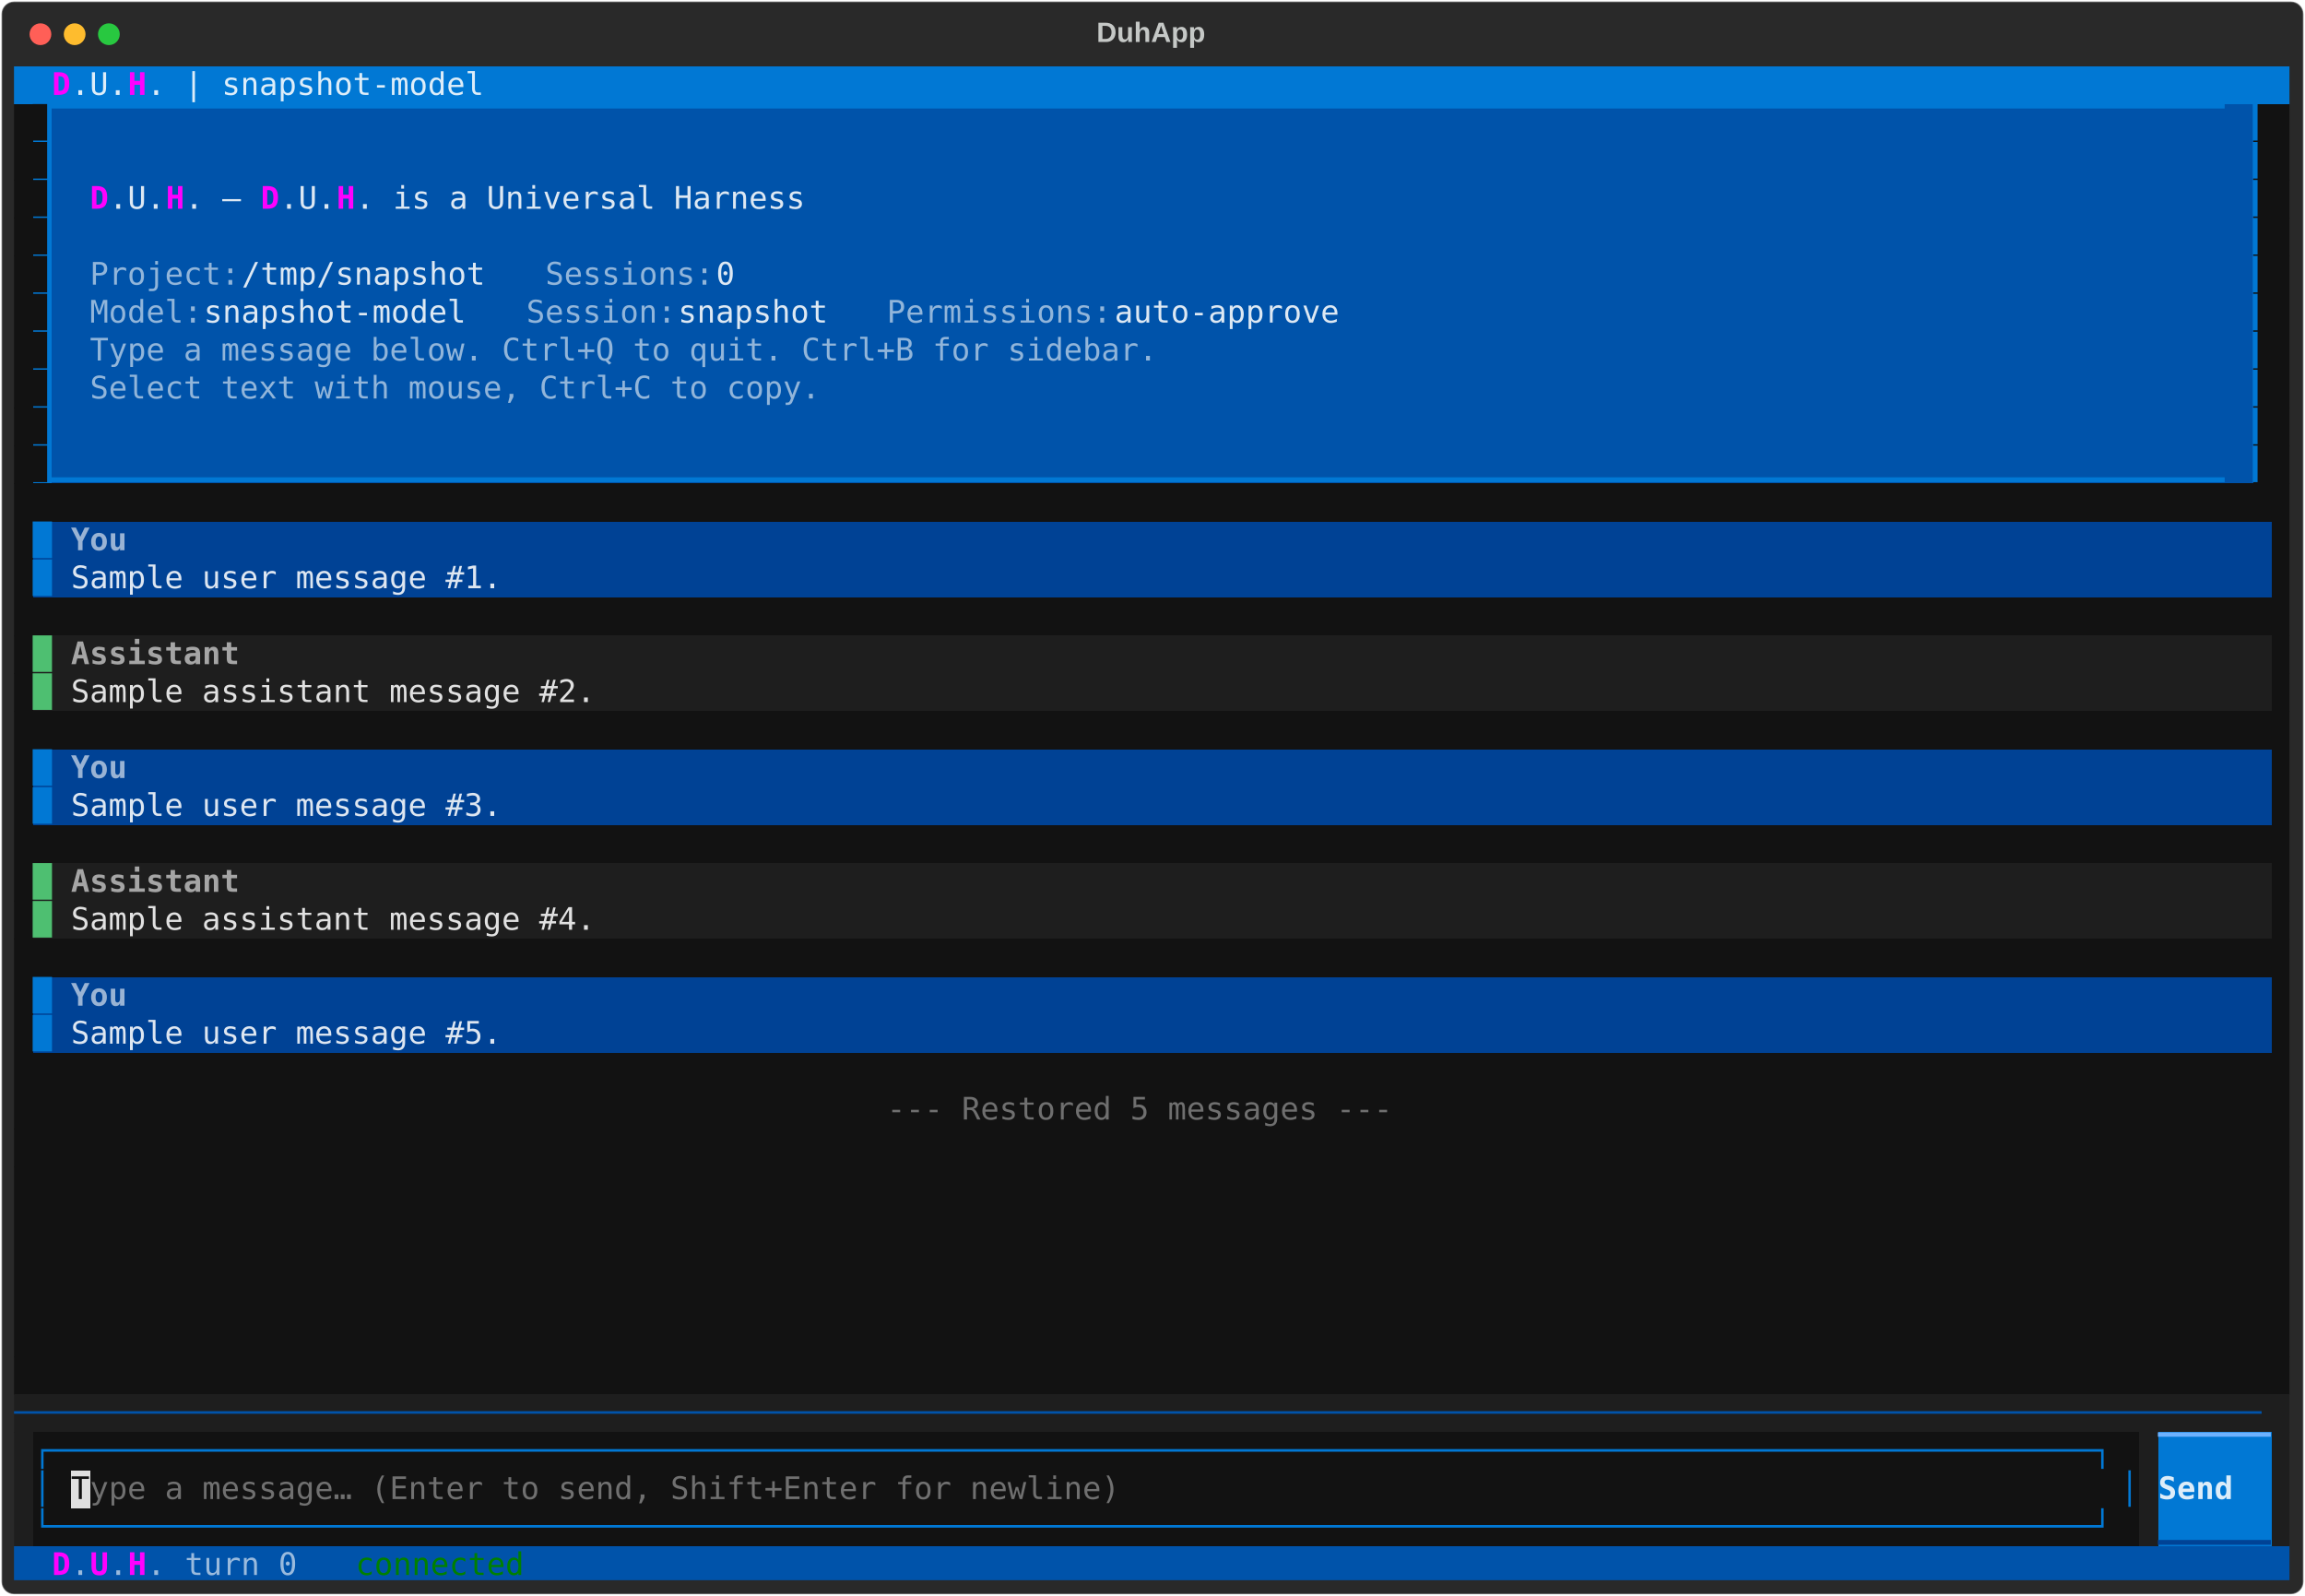
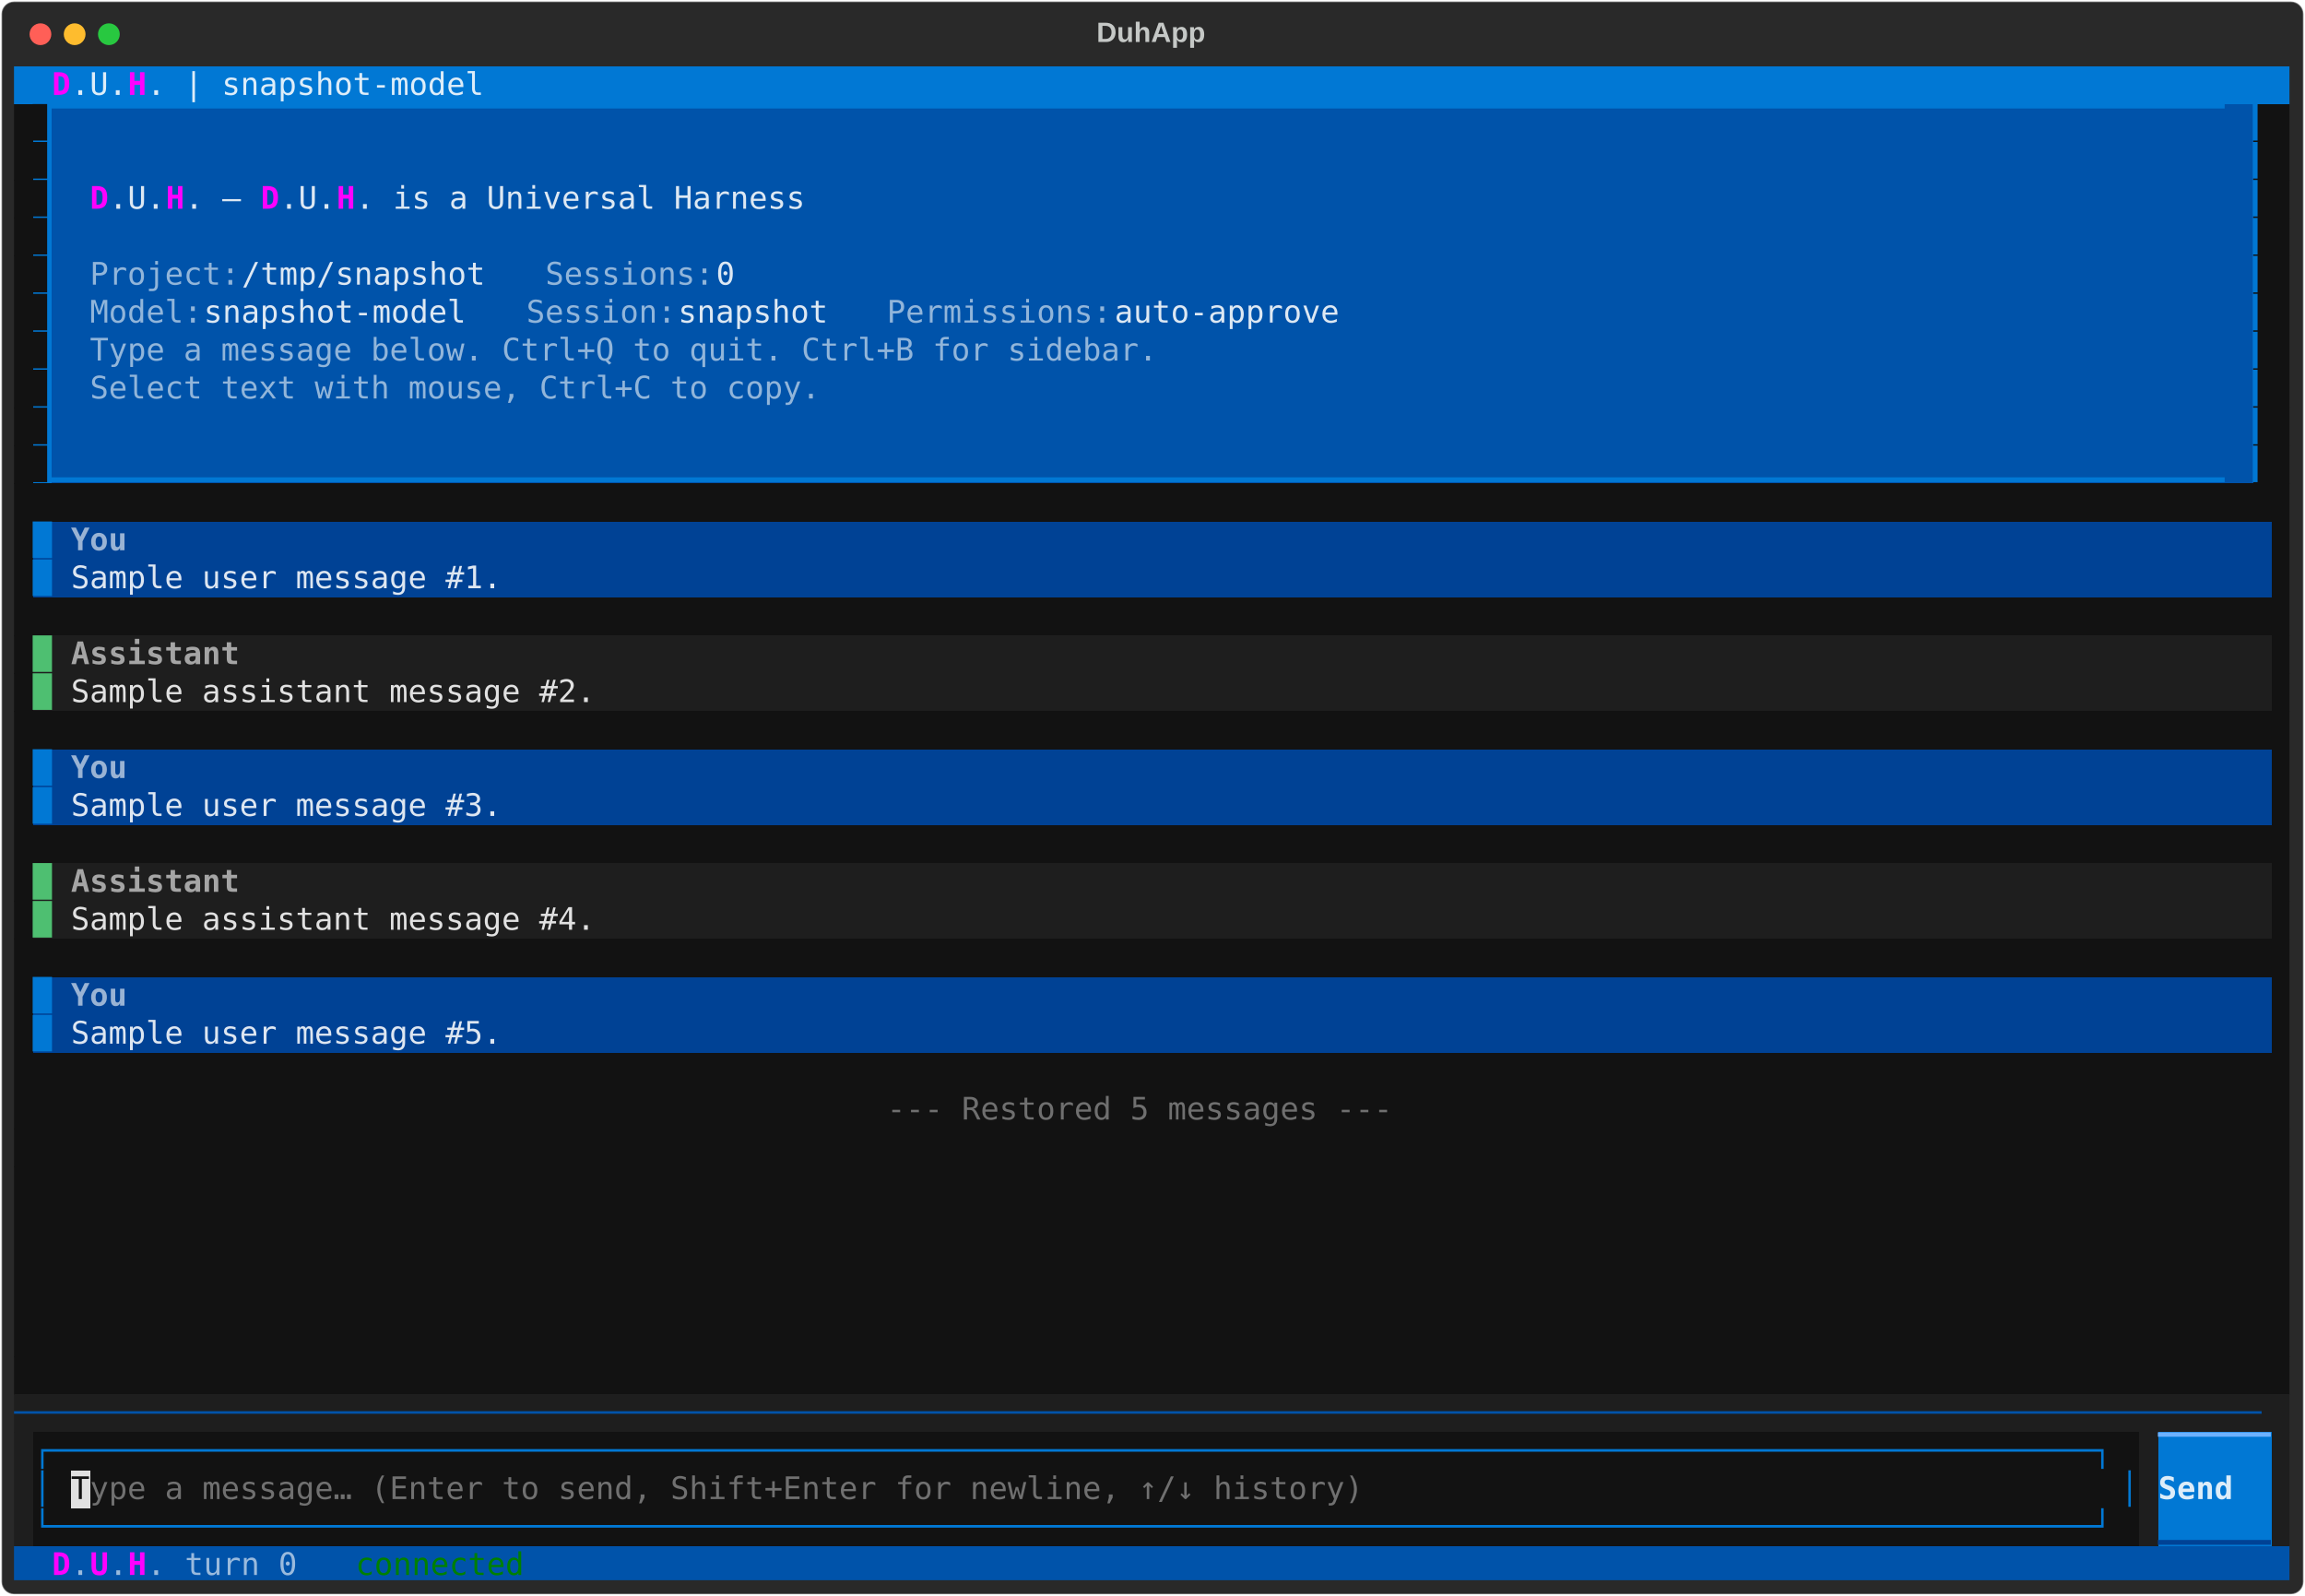
<svg xmlns="http://www.w3.org/2000/svg" class="rich-terminal" viewBox="0 0 1482 1026.0">
  <style>

    @font-face {
        font-family: "Fira Code";
        src: local("FiraCode-Regular"),
                url("https://cdnjs.cloudflare.com/ajax/libs/firacode/6.2.0/woff2/FiraCode-Regular.woff2") format("woff2"),
                url("https://cdnjs.cloudflare.com/ajax/libs/firacode/6.2.0/woff/FiraCode-Regular.woff") format("woff");
        font-style: normal;
        font-weight: 400;
    }
    @font-face {
        font-family: "Fira Code";
        src: local("FiraCode-Bold"),
                url("https://cdnjs.cloudflare.com/ajax/libs/firacode/6.2.0/woff2/FiraCode-Bold.woff2") format("woff2"),
                url("https://cdnjs.cloudflare.com/ajax/libs/firacode/6.2.0/woff/FiraCode-Bold.woff") format("woff");
        font-style: bold;
        font-weight: 700;
    }

    .terminal-matrix {
        font-family: Fira Code, monospace;
        font-size: 20px;
        line-height: 24.4px;
        font-variant-east-asian: full-width;
    }

    .terminal-title {
        font-size: 18px;
        font-weight: bold;
        font-family: arial;
    }

    .terminal-r1 { fill: #c5c8c6 }
.terminal-r2 { fill: #ddedf9 }
.terminal-r3 { fill: #ff00ff;font-weight: bold }
.terminal-r4 { fill: #121212 }
.terminal-r5 { fill: #0178d4 }
.terminal-r6 { fill: #dde8f3 }
.terminal-r7 { fill: #91b5da }
.terminal-r8 { fill: #99b3d4;font-weight: bold }
.terminal-r9 { fill: #dde6f1 }
.terminal-r10 { fill: #4ebf71 }
.terminal-r11 { fill: #a5a5a5;font-weight: bold }
.terminal-r12 { fill: #e1e1e1 }
.terminal-r13 { fill: #6f6f6f }
.terminal-r14 { fill: #0053aa }
.terminal-r15 { fill: #6db2ff }
.terminal-r16 { fill: #707070 }
.terminal-r17 { fill: #ddedf9;font-weight: bold }
.terminal-r18 { fill: #004295 }
.terminal-r19 { fill: #99badd }
.terminal-r20 { fill: #008000 }
    </style>
  <defs>
    <clipPath id="terminal-clip-terminal">
      <rect x="0" y="0" width="1463.0" height="975.0" />
    </clipPath>
    <clipPath id="terminal-line-0">
      <rect x="0" y="1.5" width="1464" height="24.65" />
    </clipPath>
    <clipPath id="terminal-line-1">
      <rect x="0" y="25.9" width="1464" height="24.65" />
    </clipPath>
    <clipPath id="terminal-line-2">
      <rect x="0" y="50.3" width="1464" height="24.65" />
    </clipPath>
    <clipPath id="terminal-line-3">
      <rect x="0" y="74.7" width="1464" height="24.65" />
    </clipPath>
    <clipPath id="terminal-line-4">
      <rect x="0" y="99.1" width="1464" height="24.65" />
    </clipPath>
    <clipPath id="terminal-line-5">
      <rect x="0" y="123.5" width="1464" height="24.65" />
    </clipPath>
    <clipPath id="terminal-line-6">
      <rect x="0" y="147.9" width="1464" height="24.65" />
    </clipPath>
    <clipPath id="terminal-line-7">
      <rect x="0" y="172.3" width="1464" height="24.65" />
    </clipPath>
    <clipPath id="terminal-line-8">
      <rect x="0" y="196.7" width="1464" height="24.65" />
    </clipPath>
    <clipPath id="terminal-line-9">
      <rect x="0" y="221.1" width="1464" height="24.65" />
    </clipPath>
    <clipPath id="terminal-line-10">
      <rect x="0" y="245.5" width="1464" height="24.65" />
    </clipPath>
    <clipPath id="terminal-line-11">
      <rect x="0" y="269.9" width="1464" height="24.65" />
    </clipPath>
    <clipPath id="terminal-line-12">
      <rect x="0" y="294.3" width="1464" height="24.65" />
    </clipPath>
    <clipPath id="terminal-line-13">
      <rect x="0" y="318.7" width="1464" height="24.65" />
    </clipPath>
    <clipPath id="terminal-line-14">
      <rect x="0" y="343.1" width="1464" height="24.65" />
    </clipPath>
    <clipPath id="terminal-line-15">
      <rect x="0" y="367.5" width="1464" height="24.65" />
    </clipPath>
    <clipPath id="terminal-line-16">
      <rect x="0" y="391.9" width="1464" height="24.65" />
    </clipPath>
    <clipPath id="terminal-line-17">
      <rect x="0" y="416.3" width="1464" height="24.65" />
    </clipPath>
    <clipPath id="terminal-line-18">
      <rect x="0" y="440.7" width="1464" height="24.65" />
    </clipPath>
    <clipPath id="terminal-line-19">
      <rect x="0" y="465.1" width="1464" height="24.65" />
    </clipPath>
    <clipPath id="terminal-line-20">
      <rect x="0" y="489.5" width="1464" height="24.65" />
    </clipPath>
    <clipPath id="terminal-line-21">
      <rect x="0" y="513.9" width="1464" height="24.65" />
    </clipPath>
    <clipPath id="terminal-line-22">
      <rect x="0" y="538.3" width="1464" height="24.65" />
    </clipPath>
    <clipPath id="terminal-line-23">
      <rect x="0" y="562.7" width="1464" height="24.65" />
    </clipPath>
    <clipPath id="terminal-line-24">
      <rect x="0" y="587.1" width="1464" height="24.65" />
    </clipPath>
    <clipPath id="terminal-line-25">
      <rect x="0" y="611.5" width="1464" height="24.65" />
    </clipPath>
    <clipPath id="terminal-line-26">
      <rect x="0" y="635.9" width="1464" height="24.65" />
    </clipPath>
    <clipPath id="terminal-line-27">
      <rect x="0" y="660.3" width="1464" height="24.65" />
    </clipPath>
    <clipPath id="terminal-line-28">
      <rect x="0" y="684.7" width="1464" height="24.65" />
    </clipPath>
    <clipPath id="terminal-line-29">
      <rect x="0" y="709.1" width="1464" height="24.65" />
    </clipPath>
    <clipPath id="terminal-line-30">
      <rect x="0" y="733.5" width="1464" height="24.65" />
    </clipPath>
    <clipPath id="terminal-line-31">
      <rect x="0" y="757.9" width="1464" height="24.65" />
    </clipPath>
    <clipPath id="terminal-line-32">
      <rect x="0" y="782.3" width="1464" height="24.65" />
    </clipPath>
    <clipPath id="terminal-line-33">
      <rect x="0" y="806.7" width="1464" height="24.65" />
    </clipPath>
    <clipPath id="terminal-line-34">
      <rect x="0" y="831.1" width="1464" height="24.65" />
    </clipPath>
    <clipPath id="terminal-line-35">
      <rect x="0" y="855.5" width="1464" height="24.65" />
    </clipPath>
    <clipPath id="terminal-line-36">
      <rect x="0" y="879.9" width="1464" height="24.65" />
    </clipPath>
    <clipPath id="terminal-line-37">
      <rect x="0" y="904.3" width="1464" height="24.65" />
    </clipPath>
    <clipPath id="terminal-line-38">
      <rect x="0" y="928.7" width="1464" height="24.65" />
    </clipPath>
  </defs>
  <rect fill="#292929" stroke="rgba(255,255,255,0.35)" stroke-width="1" x="1" y="1" width="1480" height="1024" rx="8" />
  <text class="terminal-title" fill="#c5c8c6" text-anchor="middle" x="740" y="27">DuhApp</text>
  <g transform="translate(26,22)">
    <circle cx="0" cy="0" r="7" fill="#ff5f57" />
    <circle cx="22" cy="0" r="7" fill="#febc2e" />
    <circle cx="44" cy="0" r="7" fill="#28c840" />
  </g>
  <g transform="translate(9, 41)" clip-path="url(#terminal-clip-terminal)">
    <rect fill="#0178d4" x="0" y="1.5" width="12.2" height="24.65" shape-rendering="crispEdges" />
    <rect fill="#0178d4" x="12.2" y="1.5" width="12.2" height="24.65" shape-rendering="crispEdges" />
    <rect fill="#0178d4" x="24.4" y="1.5" width="12.2" height="24.65" shape-rendering="crispEdges" />
    <rect fill="#0178d4" x="36.6" y="1.5" width="36.6" height="24.65" shape-rendering="crispEdges" />
    <rect fill="#0178d4" x="73.2" y="1.5" width="12.2" height="24.65" shape-rendering="crispEdges" />
    <rect fill="#0178d4" x="85.4" y="1.5" width="244" height="24.65" shape-rendering="crispEdges" />
    <rect fill="#0178d4" x="329.4" y="1.5" width="1122.4" height="24.65" shape-rendering="crispEdges" />
    <rect fill="#0178d4" x="1451.8" y="1.5" width="12.2" height="24.65" shape-rendering="crispEdges" />
    <rect fill="#121212" x="0" y="25.9" width="12.2" height="24.65" shape-rendering="crispEdges" />
    <rect fill="#0178d4" x="12.2" y="25.9" width="12.2" height="24.65" shape-rendering="crispEdges" />
    <rect fill="#0053aa" x="24.4" y="25.9" width="1415.2" height="24.65" shape-rendering="crispEdges" />
    <rect fill="#121212" x="1439.6" y="25.9" width="12.2" height="24.65" shape-rendering="crispEdges" />
    <rect fill="#121212" x="1451.8" y="25.9" width="12.2" height="24.65" shape-rendering="crispEdges" />
    <rect fill="#121212" x="0" y="50.3" width="12.2" height="24.65" shape-rendering="crispEdges" />
    <rect fill="#0178d4" x="12.2" y="50.3" width="12.2" height="24.65" shape-rendering="crispEdges" />
    <rect fill="#0053aa" x="24.4" y="50.3" width="1415.2" height="24.65" shape-rendering="crispEdges" />
    <rect fill="#121212" x="1439.6" y="50.3" width="12.2" height="24.65" shape-rendering="crispEdges" />
    <rect fill="#121212" x="1451.8" y="50.3" width="12.2" height="24.65" shape-rendering="crispEdges" />
    <rect fill="#121212" x="0" y="74.7" width="12.2" height="24.65" shape-rendering="crispEdges" />
    <rect fill="#0178d4" x="12.2" y="74.7" width="12.2" height="24.65" shape-rendering="crispEdges" />
    <rect fill="#0053aa" x="24.4" y="74.7" width="24.4" height="24.65" shape-rendering="crispEdges" />
    <rect fill="#0053aa" x="48.8" y="74.7" width="12.2" height="24.65" shape-rendering="crispEdges" />
    <rect fill="#0053aa" x="61" y="74.7" width="36.6" height="24.65" shape-rendering="crispEdges" />
    <rect fill="#0053aa" x="97.6" y="74.7" width="12.2" height="24.65" shape-rendering="crispEdges" />
    <rect fill="#0053aa" x="109.8" y="74.7" width="48.8" height="24.65" shape-rendering="crispEdges" />
    <rect fill="#0053aa" x="158.6" y="74.7" width="12.2" height="24.65" shape-rendering="crispEdges" />
    <rect fill="#0053aa" x="170.8" y="74.7" width="36.6" height="24.65" shape-rendering="crispEdges" />
    <rect fill="#0053aa" x="207.4" y="74.7" width="12.2" height="24.65" shape-rendering="crispEdges" />
    <rect fill="#0053aa" x="219.6" y="74.7" width="292.8" height="24.65" shape-rendering="crispEdges" />
    <rect fill="#0053aa" x="512.4" y="74.7" width="927.2" height="24.65" shape-rendering="crispEdges" />
    <rect fill="#121212" x="1439.6" y="74.7" width="12.2" height="24.65" shape-rendering="crispEdges" />
    <rect fill="#121212" x="1451.8" y="74.7" width="12.2" height="24.65" shape-rendering="crispEdges" />
    <rect fill="#121212" x="0" y="99.1" width="12.2" height="24.65" shape-rendering="crispEdges" />
    <rect fill="#0178d4" x="12.2" y="99.1" width="12.2" height="24.65" shape-rendering="crispEdges" />
    <rect fill="#0053aa" x="24.4" y="99.1" width="24.4" height="24.65" shape-rendering="crispEdges" />
    <rect fill="#0053aa" x="48.8" y="99.1" width="0" height="24.65" shape-rendering="crispEdges" />
    <rect fill="#0053aa" x="48.8" y="99.1" width="1390.8" height="24.65" shape-rendering="crispEdges" />
    <rect fill="#121212" x="1439.6" y="99.1" width="12.2" height="24.65" shape-rendering="crispEdges" />
    <rect fill="#121212" x="1451.8" y="99.1" width="12.2" height="24.65" shape-rendering="crispEdges" />
    <rect fill="#121212" x="0" y="123.5" width="12.2" height="24.65" shape-rendering="crispEdges" />
    <rect fill="#0178d4" x="12.2" y="123.5" width="12.2" height="24.65" shape-rendering="crispEdges" />
    <rect fill="#0053aa" x="24.4" y="123.5" width="24.4" height="24.65" shape-rendering="crispEdges" />
    <rect fill="#0053aa" x="48.8" y="123.5" width="97.6" height="24.65" shape-rendering="crispEdges" />
    <rect fill="#0053aa" x="146.4" y="123.5" width="195.2" height="24.65" shape-rendering="crispEdges" />
    <rect fill="#0053aa" x="341.6" y="123.5" width="109.8" height="24.65" shape-rendering="crispEdges" />
    <rect fill="#0053aa" x="451.4" y="123.5" width="24.4" height="24.65" shape-rendering="crispEdges" />
    <rect fill="#0053aa" x="475.8" y="123.5" width="963.8" height="24.65" shape-rendering="crispEdges" />
    <rect fill="#121212" x="1439.6" y="123.5" width="12.2" height="24.65" shape-rendering="crispEdges" />
    <rect fill="#121212" x="1451.8" y="123.5" width="12.2" height="24.65" shape-rendering="crispEdges" />
    <rect fill="#121212" x="0" y="147.9" width="12.2" height="24.65" shape-rendering="crispEdges" />
    <rect fill="#0178d4" x="12.2" y="147.9" width="12.2" height="24.65" shape-rendering="crispEdges" />
    <rect fill="#0053aa" x="24.4" y="147.9" width="24.4" height="24.65" shape-rendering="crispEdges" />
    <rect fill="#0053aa" x="48.8" y="147.9" width="73.2" height="24.65" shape-rendering="crispEdges" />
    <rect fill="#0053aa" x="122" y="147.9" width="207.4" height="24.65" shape-rendering="crispEdges" />
    <rect fill="#0053aa" x="329.4" y="147.9" width="97.6" height="24.65" shape-rendering="crispEdges" />
    <rect fill="#0053aa" x="427" y="147.9" width="134.2" height="24.65" shape-rendering="crispEdges" />
    <rect fill="#0053aa" x="561.2" y="147.9" width="146.4" height="24.65" shape-rendering="crispEdges" />
    <rect fill="#0053aa" x="707.6" y="147.9" width="158.6" height="24.65" shape-rendering="crispEdges" />
    <rect fill="#0053aa" x="866.2" y="147.9" width="573.4" height="24.65" shape-rendering="crispEdges" />
    <rect fill="#121212" x="1439.6" y="147.9" width="12.2" height="24.65" shape-rendering="crispEdges" />
    <rect fill="#121212" x="1451.8" y="147.9" width="12.2" height="24.65" shape-rendering="crispEdges" />
    <rect fill="#121212" x="0" y="172.3" width="12.2" height="24.65" shape-rendering="crispEdges" />
    <rect fill="#0178d4" x="12.2" y="172.3" width="12.2" height="24.65" shape-rendering="crispEdges" />
    <rect fill="#0053aa" x="24.4" y="172.3" width="24.4" height="24.65" shape-rendering="crispEdges" />
    <rect fill="#0053aa" x="48.8" y="172.3" width="695.4" height="24.65" shape-rendering="crispEdges" />
    <rect fill="#0053aa" x="744.2" y="172.3" width="695.4" height="24.65" shape-rendering="crispEdges" />
    <rect fill="#121212" x="1439.6" y="172.3" width="12.2" height="24.65" shape-rendering="crispEdges" />
    <rect fill="#121212" x="1451.8" y="172.3" width="12.2" height="24.65" shape-rendering="crispEdges" />
    <rect fill="#121212" x="0" y="196.7" width="12.2" height="24.65" shape-rendering="crispEdges" />
    <rect fill="#0178d4" x="12.2" y="196.7" width="12.2" height="24.65" shape-rendering="crispEdges" />
    <rect fill="#0053aa" x="24.4" y="196.7" width="24.4" height="24.65" shape-rendering="crispEdges" />
    <rect fill="#0053aa" x="48.8" y="196.7" width="475.8" height="24.65" shape-rendering="crispEdges" />
    <rect fill="#0053aa" x="524.6" y="196.7" width="915" height="24.65" shape-rendering="crispEdges" />
    <rect fill="#121212" x="1439.6" y="196.7" width="12.2" height="24.65" shape-rendering="crispEdges" />
    <rect fill="#121212" x="1451.8" y="196.7" width="12.2" height="24.65" shape-rendering="crispEdges" />
    <rect fill="#121212" x="0" y="221.1" width="12.2" height="24.65" shape-rendering="crispEdges" />
    <rect fill="#0178d4" x="12.2" y="221.1" width="12.2" height="24.65" shape-rendering="crispEdges" />
    <rect fill="#0053aa" x="24.4" y="221.1" width="1415.2" height="24.65" shape-rendering="crispEdges" />
    <rect fill="#121212" x="1439.6" y="221.1" width="12.2" height="24.65" shape-rendering="crispEdges" />
    <rect fill="#121212" x="1451.8" y="221.1" width="12.2" height="24.65" shape-rendering="crispEdges" />
    <rect fill="#121212" x="0" y="245.5" width="12.2" height="24.65" shape-rendering="crispEdges" />
    <rect fill="#0178d4" x="12.2" y="245.5" width="12.2" height="24.65" shape-rendering="crispEdges" />
    <rect fill="#0053aa" x="24.4" y="245.5" width="1415.2" height="24.65" shape-rendering="crispEdges" />
    <rect fill="#121212" x="1439.6" y="245.5" width="12.2" height="24.65" shape-rendering="crispEdges" />
    <rect fill="#121212" x="1451.8" y="245.5" width="12.2" height="24.65" shape-rendering="crispEdges" />
    <rect fill="#121212" x="0" y="269.9" width="1464" height="24.65" shape-rendering="crispEdges" />
    <rect fill="#121212" x="0" y="294.3" width="12.2" height="24.65" shape-rendering="crispEdges" />
    <rect fill="#004295" x="12.2" y="294.3" width="12.2" height="24.65" shape-rendering="crispEdges" />
    <rect fill="#004295" x="24.4" y="294.3" width="12.2" height="24.65" shape-rendering="crispEdges" />
    <rect fill="#004295" x="36.6" y="294.3" width="36.6" height="24.65" shape-rendering="crispEdges" />
    <rect fill="#004295" x="73.2" y="294.3" width="1378.6" height="24.65" shape-rendering="crispEdges" />
    <rect fill="#121212" x="1451.8" y="294.3" width="12.2" height="24.65" shape-rendering="crispEdges" />
    <rect fill="#121212" x="0" y="318.7" width="12.2" height="24.65" shape-rendering="crispEdges" />
    <rect fill="#004295" x="12.2" y="318.7" width="12.2" height="24.65" shape-rendering="crispEdges" />
    <rect fill="#004295" x="24.4" y="318.7" width="12.2" height="24.65" shape-rendering="crispEdges" />
    <rect fill="#004295" x="36.6" y="318.7" width="280.6" height="24.65" shape-rendering="crispEdges" />
    <rect fill="#004295" x="317.2" y="318.7" width="1134.6" height="24.65" shape-rendering="crispEdges" />
    <rect fill="#121212" x="1451.8" y="318.7" width="12.2" height="24.65" shape-rendering="crispEdges" />
    <rect fill="#121212" x="0" y="343.1" width="1464" height="24.65" shape-rendering="crispEdges" />
    <rect fill="#121212" x="0" y="367.5" width="12.2" height="24.65" shape-rendering="crispEdges" />
    <rect fill="#1e1e1e" x="12.2" y="367.5" width="12.2" height="24.65" shape-rendering="crispEdges" />
    <rect fill="#1e1e1e" x="24.4" y="367.5" width="12.2" height="24.65" shape-rendering="crispEdges" />
    <rect fill="#1e1e1e" x="36.6" y="367.5" width="109.8" height="24.65" shape-rendering="crispEdges" />
    <rect fill="#1e1e1e" x="146.4" y="367.5" width="1305.4" height="24.65" shape-rendering="crispEdges" />
    <rect fill="#121212" x="1451.8" y="367.5" width="12.2" height="24.65" shape-rendering="crispEdges" />
    <rect fill="#121212" x="0" y="391.9" width="12.2" height="24.65" shape-rendering="crispEdges" />
    <rect fill="#1e1e1e" x="12.2" y="391.9" width="12.2" height="24.65" shape-rendering="crispEdges" />
    <rect fill="#1e1e1e" x="24.4" y="391.9" width="12.2" height="24.65" shape-rendering="crispEdges" />
    <rect fill="#1e1e1e" x="36.6" y="391.9" width="1403" height="24.65" shape-rendering="crispEdges" />
    <rect fill="#1e1e1e" x="1439.6" y="391.9" width="12.2" height="24.65" shape-rendering="crispEdges" />
    <rect fill="#121212" x="1451.8" y="391.9" width="12.2" height="24.65" shape-rendering="crispEdges" />
    <rect fill="#121212" x="0" y="416.3" width="1464" height="24.65" shape-rendering="crispEdges" />
    <rect fill="#121212" x="0" y="440.7" width="12.2" height="24.65" shape-rendering="crispEdges" />
    <rect fill="#004295" x="12.2" y="440.7" width="12.2" height="24.65" shape-rendering="crispEdges" />
    <rect fill="#004295" x="24.4" y="440.7" width="12.2" height="24.65" shape-rendering="crispEdges" />
    <rect fill="#004295" x="36.6" y="440.7" width="36.6" height="24.65" shape-rendering="crispEdges" />
    <rect fill="#004295" x="73.2" y="440.7" width="1378.6" height="24.65" shape-rendering="crispEdges" />
    <rect fill="#121212" x="1451.8" y="440.7" width="12.2" height="24.65" shape-rendering="crispEdges" />
    <rect fill="#121212" x="0" y="465.1" width="12.2" height="24.65" shape-rendering="crispEdges" />
    <rect fill="#004295" x="12.2" y="465.1" width="12.2" height="24.65" shape-rendering="crispEdges" />
    <rect fill="#004295" x="24.4" y="465.1" width="12.2" height="24.65" shape-rendering="crispEdges" />
    <rect fill="#004295" x="36.6" y="465.1" width="280.6" height="24.65" shape-rendering="crispEdges" />
    <rect fill="#004295" x="317.2" y="465.1" width="1134.6" height="24.65" shape-rendering="crispEdges" />
    <rect fill="#121212" x="1451.8" y="465.1" width="12.2" height="24.65" shape-rendering="crispEdges" />
    <rect fill="#121212" x="0" y="489.5" width="1464" height="24.65" shape-rendering="crispEdges" />
    <rect fill="#121212" x="0" y="513.9" width="12.2" height="24.65" shape-rendering="crispEdges" />
    <rect fill="#1e1e1e" x="12.2" y="513.9" width="12.2" height="24.65" shape-rendering="crispEdges" />
    <rect fill="#1e1e1e" x="24.4" y="513.9" width="12.2" height="24.65" shape-rendering="crispEdges" />
    <rect fill="#1e1e1e" x="36.6" y="513.9" width="109.8" height="24.65" shape-rendering="crispEdges" />
    <rect fill="#1e1e1e" x="146.4" y="513.9" width="1305.4" height="24.65" shape-rendering="crispEdges" />
    <rect fill="#121212" x="1451.8" y="513.9" width="12.2" height="24.65" shape-rendering="crispEdges" />
    <rect fill="#121212" x="0" y="538.3" width="12.2" height="24.65" shape-rendering="crispEdges" />
    <rect fill="#1e1e1e" x="12.2" y="538.3" width="12.2" height="24.65" shape-rendering="crispEdges" />
    <rect fill="#1e1e1e" x="24.4" y="538.3" width="12.2" height="24.65" shape-rendering="crispEdges" />
    <rect fill="#1e1e1e" x="36.6" y="538.3" width="1403" height="24.65" shape-rendering="crispEdges" />
    <rect fill="#1e1e1e" x="1439.6" y="538.3" width="12.2" height="24.65" shape-rendering="crispEdges" />
    <rect fill="#121212" x="1451.8" y="538.3" width="12.2" height="24.65" shape-rendering="crispEdges" />
    <rect fill="#121212" x="0" y="562.7" width="1464" height="24.65" shape-rendering="crispEdges" />
    <rect fill="#121212" x="0" y="587.1" width="12.2" height="24.65" shape-rendering="crispEdges" />
    <rect fill="#004295" x="12.2" y="587.1" width="12.2" height="24.65" shape-rendering="crispEdges" />
    <rect fill="#004295" x="24.4" y="587.1" width="12.2" height="24.65" shape-rendering="crispEdges" />
    <rect fill="#004295" x="36.6" y="587.1" width="36.6" height="24.65" shape-rendering="crispEdges" />
    <rect fill="#004295" x="73.2" y="587.1" width="1378.6" height="24.65" shape-rendering="crispEdges" />
    <rect fill="#121212" x="1451.8" y="587.1" width="12.2" height="24.65" shape-rendering="crispEdges" />
    <rect fill="#121212" x="0" y="611.5" width="12.2" height="24.65" shape-rendering="crispEdges" />
    <rect fill="#004295" x="12.2" y="611.5" width="12.2" height="24.65" shape-rendering="crispEdges" />
    <rect fill="#004295" x="24.4" y="611.5" width="12.2" height="24.65" shape-rendering="crispEdges" />
    <rect fill="#004295" x="36.6" y="611.5" width="280.6" height="24.65" shape-rendering="crispEdges" />
    <rect fill="#004295" x="317.2" y="611.5" width="1134.6" height="24.65" shape-rendering="crispEdges" />
    <rect fill="#121212" x="1451.8" y="611.5" width="12.2" height="24.65" shape-rendering="crispEdges" />
    <rect fill="#121212" x="0" y="635.9" width="1464" height="24.65" shape-rendering="crispEdges" />
    <rect fill="#121212" x="0" y="660.3" width="561.2" height="24.65" shape-rendering="crispEdges" />
    <rect fill="#121212" x="561.2" y="660.3" width="329.4" height="24.65" shape-rendering="crispEdges" />
    <rect fill="#121212" x="890.6" y="660.3" width="573.4" height="24.65" shape-rendering="crispEdges" />
    <rect fill="#121212" x="0" y="684.7" width="1464" height="24.65" shape-rendering="crispEdges" />
    <rect fill="#121212" x="0" y="709.1" width="1464" height="24.65" shape-rendering="crispEdges" />
    <rect fill="#121212" x="0" y="733.5" width="1464" height="24.65" shape-rendering="crispEdges" />
    <rect fill="#121212" x="0" y="757.9" width="1464" height="24.65" shape-rendering="crispEdges" />
    <rect fill="#121212" x="0" y="782.3" width="1464" height="24.65" shape-rendering="crispEdges" />
    <rect fill="#121212" x="0" y="806.7" width="1464" height="24.65" shape-rendering="crispEdges" />
    <rect fill="#121212" x="0" y="831.1" width="1464" height="24.65" shape-rendering="crispEdges" />
    <rect fill="#1e1e1e" x="0" y="855.5" width="1464" height="24.65" shape-rendering="crispEdges" />
    <rect fill="#1e1e1e" x="0" y="879.9" width="12.2" height="24.65" shape-rendering="crispEdges" />
    <rect fill="#121212" x="12.2" y="879.9" width="1354.2" height="24.65" shape-rendering="crispEdges" />
    <rect fill="#1e1e1e" x="1366.4" y="879.9" width="12.2" height="24.65" shape-rendering="crispEdges" />
    <rect fill="#0178d4" x="1378.6" y="879.9" width="73.2" height="24.65" shape-rendering="crispEdges" />
    <rect fill="#1e1e1e" x="1451.8" y="879.9" width="12.2" height="24.65" shape-rendering="crispEdges" />
    <rect fill="#1e1e1e" x="0" y="904.3" width="12.2" height="24.65" shape-rendering="crispEdges" />
    <rect fill="#121212" x="12.2" y="904.3" width="12.2" height="24.65" shape-rendering="crispEdges" />
    <rect fill="#121212" x="24.4" y="904.3" width="12.2" height="24.65" shape-rendering="crispEdges" />
    <rect fill="#e0e0e0" x="36.6" y="904.3" width="12.2" height="24.65" shape-rendering="crispEdges" />
-     <rect fill="#121212" x="48.8" y="904.3" width="671" height="24.65" shape-rendering="crispEdges" />
-     <rect fill="#121212" x="719.8" y="904.3" width="634.4" height="24.65" shape-rendering="crispEdges" />
+     <rect fill="#121212" x="48.8" y="904.3" width="829.6" height="24.65" shape-rendering="crispEdges" />
+     <rect fill="#121212" x="878.4" y="904.3" width="475.8" height="24.65" shape-rendering="crispEdges" />
    <rect fill="#121212" x="1354.2" y="904.3" width="12.2" height="24.65" shape-rendering="crispEdges" />
    <rect fill="#1e1e1e" x="1366.4" y="904.3" width="12.2" height="24.65" shape-rendering="crispEdges" />
    <rect fill="#0178d4" x="1378.6" y="904.3" width="73.2" height="24.65" shape-rendering="crispEdges" />
    <rect fill="#1e1e1e" x="1451.8" y="904.3" width="12.2" height="24.65" shape-rendering="crispEdges" />
    <rect fill="#1e1e1e" x="0" y="928.7" width="12.2" height="24.65" shape-rendering="crispEdges" />
    <rect fill="#121212" x="12.2" y="928.7" width="1354.2" height="24.65" shape-rendering="crispEdges" />
    <rect fill="#1e1e1e" x="1366.4" y="928.7" width="12.2" height="24.65" shape-rendering="crispEdges" />
    <rect fill="#0178d4" x="1378.6" y="928.7" width="73.2" height="24.65" shape-rendering="crispEdges" />
    <rect fill="#1e1e1e" x="1451.8" y="928.7" width="12.2" height="24.65" shape-rendering="crispEdges" />
    <rect fill="#0053aa" x="0" y="953.1" width="12.2" height="24.65" shape-rendering="crispEdges" />
    <rect fill="#0053aa" x="12.2" y="953.1" width="12.2" height="24.65" shape-rendering="crispEdges" />
    <rect fill="#0053aa" x="24.4" y="953.1" width="12.2" height="24.65" shape-rendering="crispEdges" />
    <rect fill="#0053aa" x="36.6" y="953.1" width="12.2" height="24.65" shape-rendering="crispEdges" />
    <rect fill="#0053aa" x="48.8" y="953.1" width="12.2" height="24.65" shape-rendering="crispEdges" />
    <rect fill="#0053aa" x="61" y="953.1" width="12.2" height="24.65" shape-rendering="crispEdges" />
    <rect fill="#0053aa" x="73.2" y="953.1" width="12.2" height="24.65" shape-rendering="crispEdges" />
    <rect fill="#0053aa" x="85.4" y="953.1" width="24.4" height="24.65" shape-rendering="crispEdges" />
    <rect fill="#0053aa" x="109.8" y="953.1" width="109.8" height="24.65" shape-rendering="crispEdges" />
    <rect fill="#0053aa" x="219.6" y="953.1" width="109.8" height="24.65" shape-rendering="crispEdges" />
    <rect fill="#0053aa" x="329.4" y="953.1" width="1122.4" height="24.65" shape-rendering="crispEdges" />
    <rect fill="#0053aa" x="1451.8" y="953.1" width="12.2" height="24.65" shape-rendering="crispEdges" />
    <g class="terminal-matrix">
      <text class="terminal-r3" x="24.4" y="20" textLength="12.2" clip-path="url(#terminal-line-0)">D</text>
      <text class="terminal-r2" x="36.6" y="20" textLength="36.6" clip-path="url(#terminal-line-0)">.U.</text>
      <text class="terminal-r3" x="73.2" y="20" textLength="12.2" clip-path="url(#terminal-line-0)">H</text>
      <text class="terminal-r2" x="85.4" y="20" textLength="244" clip-path="url(#terminal-line-0)">. | snapshot-model  </text>
      <text class="terminal-r1" x="1464" y="20" textLength="12.2" clip-path="url(#terminal-line-0)">
</text>
      <text class="terminal-r4" x="12.2" y="44.4" textLength="12.2" clip-path="url(#terminal-line-1)">▊</text>
      <text class="terminal-r5" x="24.4" y="44.4" textLength="1415.2" clip-path="url(#terminal-line-1)">▔▔▔▔▔▔▔▔▔▔▔▔▔▔▔▔▔▔▔▔▔▔▔▔▔▔▔▔▔▔▔▔▔▔▔▔▔▔▔▔▔▔▔▔▔▔▔▔▔▔▔▔▔▔▔▔▔▔▔▔▔▔▔▔▔▔▔▔▔▔▔▔▔▔▔▔▔▔▔▔▔▔▔▔▔▔▔▔▔▔▔▔▔▔▔▔▔▔▔▔▔▔▔▔▔▔▔▔▔▔▔▔▔▔▔▔</text>
      <text class="terminal-r5" x="1439.6" y="44.4" textLength="12.2" clip-path="url(#terminal-line-1)">▎</text>
      <text class="terminal-r1" x="1464" y="44.4" textLength="12.2" clip-path="url(#terminal-line-1)">
</text>
      <text class="terminal-r4" x="12.2" y="68.8" textLength="12.2" clip-path="url(#terminal-line-2)">▊</text>
      <text class="terminal-r5" x="1439.6" y="68.8" textLength="12.2" clip-path="url(#terminal-line-2)">▎</text>
      <text class="terminal-r1" x="1464" y="68.8" textLength="12.2" clip-path="url(#terminal-line-2)">
</text>
      <text class="terminal-r4" x="12.2" y="93.2" textLength="12.2" clip-path="url(#terminal-line-3)">▊</text>
      <text class="terminal-r3" x="48.8" y="93.2" textLength="12.2" clip-path="url(#terminal-line-3)">D</text>
      <text class="terminal-r6" x="61" y="93.2" textLength="36.6" clip-path="url(#terminal-line-3)">.U.</text>
      <text class="terminal-r3" x="97.6" y="93.2" textLength="12.2" clip-path="url(#terminal-line-3)">H</text>
      <text class="terminal-r6" x="109.8" y="93.2" textLength="48.8" clip-path="url(#terminal-line-3)">. — </text>
      <text class="terminal-r3" x="158.6" y="93.2" textLength="12.2" clip-path="url(#terminal-line-3)">D</text>
      <text class="terminal-r6" x="170.8" y="93.2" textLength="36.6" clip-path="url(#terminal-line-3)">.U.</text>
      <text class="terminal-r3" x="207.4" y="93.2" textLength="12.2" clip-path="url(#terminal-line-3)">H</text>
      <text class="terminal-r6" x="219.6" y="93.2" textLength="292.8" clip-path="url(#terminal-line-3)">. is a Universal Harness</text>
      <text class="terminal-r5" x="1439.6" y="93.2" textLength="12.2" clip-path="url(#terminal-line-3)">▎</text>
      <text class="terminal-r1" x="1464" y="93.2" textLength="12.2" clip-path="url(#terminal-line-3)">
</text>
      <text class="terminal-r4" x="12.2" y="117.6" textLength="12.2" clip-path="url(#terminal-line-4)">▊</text>
      <text class="terminal-r5" x="1439.6" y="117.6" textLength="12.2" clip-path="url(#terminal-line-4)">▎</text>
      <text class="terminal-r1" x="1464" y="117.6" textLength="12.2" clip-path="url(#terminal-line-4)">
</text>
      <text class="terminal-r4" x="12.2" y="142" textLength="12.2" clip-path="url(#terminal-line-5)">▊</text>
      <text class="terminal-r7" x="48.8" y="142" textLength="97.6" clip-path="url(#terminal-line-5)">Project:</text>
      <text class="terminal-r6" x="146.4" y="142" textLength="195.2" clip-path="url(#terminal-line-5)"> /tmp/snapshot  </text>
      <text class="terminal-r7" x="341.6" y="142" textLength="109.8" clip-path="url(#terminal-line-5)">Sessions:</text>
      <text class="terminal-r6" x="451.4" y="142" textLength="24.4" clip-path="url(#terminal-line-5)"> 0</text>
      <text class="terminal-r5" x="1439.6" y="142" textLength="12.2" clip-path="url(#terminal-line-5)">▎</text>
      <text class="terminal-r1" x="1464" y="142" textLength="12.2" clip-path="url(#terminal-line-5)">
</text>
      <text class="terminal-r4" x="12.2" y="166.4" textLength="12.2" clip-path="url(#terminal-line-6)">▊</text>
      <text class="terminal-r7" x="48.8" y="166.4" textLength="73.2" clip-path="url(#terminal-line-6)">Model:</text>
      <text class="terminal-r6" x="122" y="166.4" textLength="207.4" clip-path="url(#terminal-line-6)"> snapshot-model  </text>
      <text class="terminal-r7" x="329.4" y="166.4" textLength="97.6" clip-path="url(#terminal-line-6)">Session:</text>
      <text class="terminal-r6" x="427" y="166.4" textLength="134.2" clip-path="url(#terminal-line-6)"> snapshot  </text>
      <text class="terminal-r7" x="561.2" y="166.4" textLength="146.4" clip-path="url(#terminal-line-6)">Permissions:</text>
      <text class="terminal-r6" x="707.6" y="166.4" textLength="158.6" clip-path="url(#terminal-line-6)"> auto-approve</text>
      <text class="terminal-r5" x="1439.6" y="166.4" textLength="12.2" clip-path="url(#terminal-line-6)">▎</text>
      <text class="terminal-r1" x="1464" y="166.4" textLength="12.2" clip-path="url(#terminal-line-6)">
</text>
      <text class="terminal-r4" x="12.2" y="190.8" textLength="12.2" clip-path="url(#terminal-line-7)">▊</text>
      <text class="terminal-r7" x="48.8" y="190.8" textLength="695.4" clip-path="url(#terminal-line-7)">Type a message below. Ctrl+Q to quit. Ctrl+B for sidebar.</text>
      <text class="terminal-r5" x="1439.6" y="190.8" textLength="12.2" clip-path="url(#terminal-line-7)">▎</text>
      <text class="terminal-r1" x="1464" y="190.8" textLength="12.2" clip-path="url(#terminal-line-7)">
</text>
      <text class="terminal-r4" x="12.2" y="215.2" textLength="12.2" clip-path="url(#terminal-line-8)">▊</text>
      <text class="terminal-r7" x="48.8" y="215.2" textLength="475.8" clip-path="url(#terminal-line-8)">Select text with mouse, Ctrl+C to copy.</text>
      <text class="terminal-r5" x="1439.6" y="215.2" textLength="12.2" clip-path="url(#terminal-line-8)">▎</text>
      <text class="terminal-r1" x="1464" y="215.2" textLength="12.2" clip-path="url(#terminal-line-8)">
</text>
      <text class="terminal-r4" x="12.2" y="239.6" textLength="12.2" clip-path="url(#terminal-line-9)">▊</text>
      <text class="terminal-r5" x="1439.6" y="239.6" textLength="12.2" clip-path="url(#terminal-line-9)">▎</text>
      <text class="terminal-r1" x="1464" y="239.6" textLength="12.2" clip-path="url(#terminal-line-9)">
</text>
      <text class="terminal-r4" x="12.2" y="264" textLength="12.2" clip-path="url(#terminal-line-10)">▊</text>
      <text class="terminal-r5" x="24.4" y="264" textLength="1415.2" clip-path="url(#terminal-line-10)">▁▁▁▁▁▁▁▁▁▁▁▁▁▁▁▁▁▁▁▁▁▁▁▁▁▁▁▁▁▁▁▁▁▁▁▁▁▁▁▁▁▁▁▁▁▁▁▁▁▁▁▁▁▁▁▁▁▁▁▁▁▁▁▁▁▁▁▁▁▁▁▁▁▁▁▁▁▁▁▁▁▁▁▁▁▁▁▁▁▁▁▁▁▁▁▁▁▁▁▁▁▁▁▁▁▁▁▁▁▁▁▁▁▁▁▁</text>
      <text class="terminal-r5" x="1439.6" y="264" textLength="12.2" clip-path="url(#terminal-line-10)">▎</text>
      <text class="terminal-r1" x="1464" y="264" textLength="12.2" clip-path="url(#terminal-line-10)">
</text>
      <text class="terminal-r1" x="1464" y="288.4" textLength="12.2" clip-path="url(#terminal-line-11)">
</text>
      <text class="terminal-r5" x="12.2" y="312.8" textLength="12.2" clip-path="url(#terminal-line-12)">█</text>
      <text class="terminal-r8" x="36.6" y="312.8" textLength="36.6" clip-path="url(#terminal-line-12)">You</text>
      <text class="terminal-r1" x="1464" y="312.8" textLength="12.2" clip-path="url(#terminal-line-12)">
</text>
      <text class="terminal-r5" x="12.2" y="337.2" textLength="12.2" clip-path="url(#terminal-line-13)">█</text>
      <text class="terminal-r9" x="36.6" y="337.2" textLength="280.6" clip-path="url(#terminal-line-13)">Sample user message #1.</text>
      <text class="terminal-r1" x="1464" y="337.2" textLength="12.2" clip-path="url(#terminal-line-13)">
</text>
      <text class="terminal-r1" x="1464" y="361.6" textLength="12.2" clip-path="url(#terminal-line-14)">
</text>
      <text class="terminal-r10" x="12.2" y="386" textLength="12.2" clip-path="url(#terminal-line-15)">█</text>
      <text class="terminal-r11" x="36.6" y="386" textLength="109.8" clip-path="url(#terminal-line-15)">Assistant</text>
      <text class="terminal-r1" x="1464" y="386" textLength="12.2" clip-path="url(#terminal-line-15)">
</text>
      <text class="terminal-r10" x="12.2" y="410.4" textLength="12.2" clip-path="url(#terminal-line-16)">█</text>
      <text class="terminal-r12" x="36.6" y="410.4" textLength="1403" clip-path="url(#terminal-line-16)">Sample assistant message #2.                                                                                       </text>
      <text class="terminal-r1" x="1464" y="410.4" textLength="12.2" clip-path="url(#terminal-line-16)">
</text>
      <text class="terminal-r1" x="1464" y="434.8" textLength="12.2" clip-path="url(#terminal-line-17)">
</text>
      <text class="terminal-r5" x="12.2" y="459.2" textLength="12.2" clip-path="url(#terminal-line-18)">█</text>
      <text class="terminal-r8" x="36.6" y="459.2" textLength="36.6" clip-path="url(#terminal-line-18)">You</text>
      <text class="terminal-r1" x="1464" y="459.2" textLength="12.2" clip-path="url(#terminal-line-18)">
</text>
      <text class="terminal-r5" x="12.2" y="483.6" textLength="12.2" clip-path="url(#terminal-line-19)">█</text>
      <text class="terminal-r9" x="36.6" y="483.6" textLength="280.6" clip-path="url(#terminal-line-19)">Sample user message #3.</text>
      <text class="terminal-r1" x="1464" y="483.6" textLength="12.2" clip-path="url(#terminal-line-19)">
</text>
      <text class="terminal-r1" x="1464" y="508" textLength="12.2" clip-path="url(#terminal-line-20)">
</text>
      <text class="terminal-r10" x="12.2" y="532.4" textLength="12.2" clip-path="url(#terminal-line-21)">█</text>
      <text class="terminal-r11" x="36.6" y="532.4" textLength="109.8" clip-path="url(#terminal-line-21)">Assistant</text>
      <text class="terminal-r1" x="1464" y="532.4" textLength="12.2" clip-path="url(#terminal-line-21)">
</text>
      <text class="terminal-r10" x="12.2" y="556.8" textLength="12.2" clip-path="url(#terminal-line-22)">█</text>
      <text class="terminal-r12" x="36.6" y="556.8" textLength="1403" clip-path="url(#terminal-line-22)">Sample assistant message #4.                                                                                       </text>
      <text class="terminal-r1" x="1464" y="556.8" textLength="12.2" clip-path="url(#terminal-line-22)">
</text>
      <text class="terminal-r1" x="1464" y="581.2" textLength="12.2" clip-path="url(#terminal-line-23)">
</text>
      <text class="terminal-r5" x="12.2" y="605.6" textLength="12.2" clip-path="url(#terminal-line-24)">█</text>
      <text class="terminal-r8" x="36.6" y="605.6" textLength="36.6" clip-path="url(#terminal-line-24)">You</text>
      <text class="terminal-r1" x="1464" y="605.6" textLength="12.2" clip-path="url(#terminal-line-24)">
</text>
      <text class="terminal-r5" x="12.2" y="630" textLength="12.2" clip-path="url(#terminal-line-25)">█</text>
      <text class="terminal-r9" x="36.6" y="630" textLength="280.6" clip-path="url(#terminal-line-25)">Sample user message #5.</text>
      <text class="terminal-r1" x="1464" y="630" textLength="12.2" clip-path="url(#terminal-line-25)">
</text>
      <text class="terminal-r1" x="1464" y="654.4" textLength="12.2" clip-path="url(#terminal-line-26)">
</text>
      <text class="terminal-r13" x="561.2" y="678.8" textLength="329.4" clip-path="url(#terminal-line-27)">--- Restored 5 messages ---</text>
      <text class="terminal-r1" x="1464" y="678.8" textLength="12.2" clip-path="url(#terminal-line-27)">
</text>
      <text class="terminal-r1" x="1464" y="703.2" textLength="12.2" clip-path="url(#terminal-line-28)">
</text>
      <text class="terminal-r1" x="1464" y="727.6" textLength="12.2" clip-path="url(#terminal-line-29)">
</text>
      <text class="terminal-r1" x="1464" y="752" textLength="12.2" clip-path="url(#terminal-line-30)">
</text>
      <text class="terminal-r1" x="1464" y="776.4" textLength="12.2" clip-path="url(#terminal-line-31)">
</text>
      <text class="terminal-r1" x="1464" y="800.8" textLength="12.2" clip-path="url(#terminal-line-32)">
</text>
      <text class="terminal-r1" x="1464" y="825.2" textLength="12.2" clip-path="url(#terminal-line-33)">
</text>
      <text class="terminal-r1" x="1464" y="849.6" textLength="12.2" clip-path="url(#terminal-line-34)">
</text>
      <text class="terminal-r14" x="0" y="874" textLength="1464" clip-path="url(#terminal-line-35)">────────────────────────────────────────────────────────────────────────────────────────────────────────────────────────</text>
      <text class="terminal-r1" x="1464" y="874" textLength="12.2" clip-path="url(#terminal-line-35)">
</text>
      <text class="terminal-r5" x="12.2" y="898.4" textLength="1354.2" clip-path="url(#terminal-line-36)">┌─────────────────────────────────────────────────────────────────────────────────────────────────────────────┐</text>
      <text class="terminal-r15" x="1378.6" y="898.4" textLength="73.2" clip-path="url(#terminal-line-36)">▔▔▔▔▔▔</text>
      <text class="terminal-r1" x="1464" y="898.4" textLength="12.2" clip-path="url(#terminal-line-36)">
</text>
      <text class="terminal-r5" x="12.2" y="922.8" textLength="12.2" clip-path="url(#terminal-line-37)">│</text>
      <text class="terminal-r4" x="36.6" y="922.8" textLength="12.2" clip-path="url(#terminal-line-37)">T</text>
-       <text class="terminal-r16" x="48.8" y="922.8" textLength="671" clip-path="url(#terminal-line-37)">ype a message… (Enter to send, Shift+Enter for newline)</text>
+       <text class="terminal-r16" x="48.8" y="922.8" textLength="829.6" clip-path="url(#terminal-line-37)">ype a message… (Enter to send, Shift+Enter for newline, ↑/↓ history)</text>
      <text class="terminal-r5" x="1354.2" y="922.8" textLength="12.2" clip-path="url(#terminal-line-37)">│</text>
      <text class="terminal-r17" x="1378.6" y="922.8" textLength="73.2" clip-path="url(#terminal-line-37)"> Send </text>
      <text class="terminal-r1" x="1464" y="922.8" textLength="12.2" clip-path="url(#terminal-line-37)">
</text>
      <text class="terminal-r5" x="12.2" y="947.2" textLength="1354.2" clip-path="url(#terminal-line-38)">└─────────────────────────────────────────────────────────────────────────────────────────────────────────────┘</text>
      <text class="terminal-r18" x="1378.6" y="947.2" textLength="73.2" clip-path="url(#terminal-line-38)">▁▁▁▁▁▁</text>
      <text class="terminal-r1" x="1464" y="947.2" textLength="12.2" clip-path="url(#terminal-line-38)">
</text>
      <text class="terminal-r3" x="24.4" y="971.6" textLength="12.2" clip-path="url(#terminal-line-39)">D</text>
      <text class="terminal-r19" x="36.6" y="971.6" textLength="12.2" clip-path="url(#terminal-line-39)">.</text>
      <text class="terminal-r3" x="48.8" y="971.6" textLength="12.2" clip-path="url(#terminal-line-39)">U</text>
      <text class="terminal-r19" x="61" y="971.6" textLength="12.2" clip-path="url(#terminal-line-39)">.</text>
      <text class="terminal-r3" x="73.2" y="971.6" textLength="12.2" clip-path="url(#terminal-line-39)">H</text>
      <text class="terminal-r19" x="85.4" y="971.6" textLength="24.4" clip-path="url(#terminal-line-39)">. </text>
      <text class="terminal-r19" x="109.8" y="971.6" textLength="109.8" clip-path="url(#terminal-line-39)"> turn 0  </text>
      <text class="terminal-r20" x="219.6" y="971.6" textLength="109.8" clip-path="url(#terminal-line-39)">connected</text>
    </g>
  </g>
</svg>
